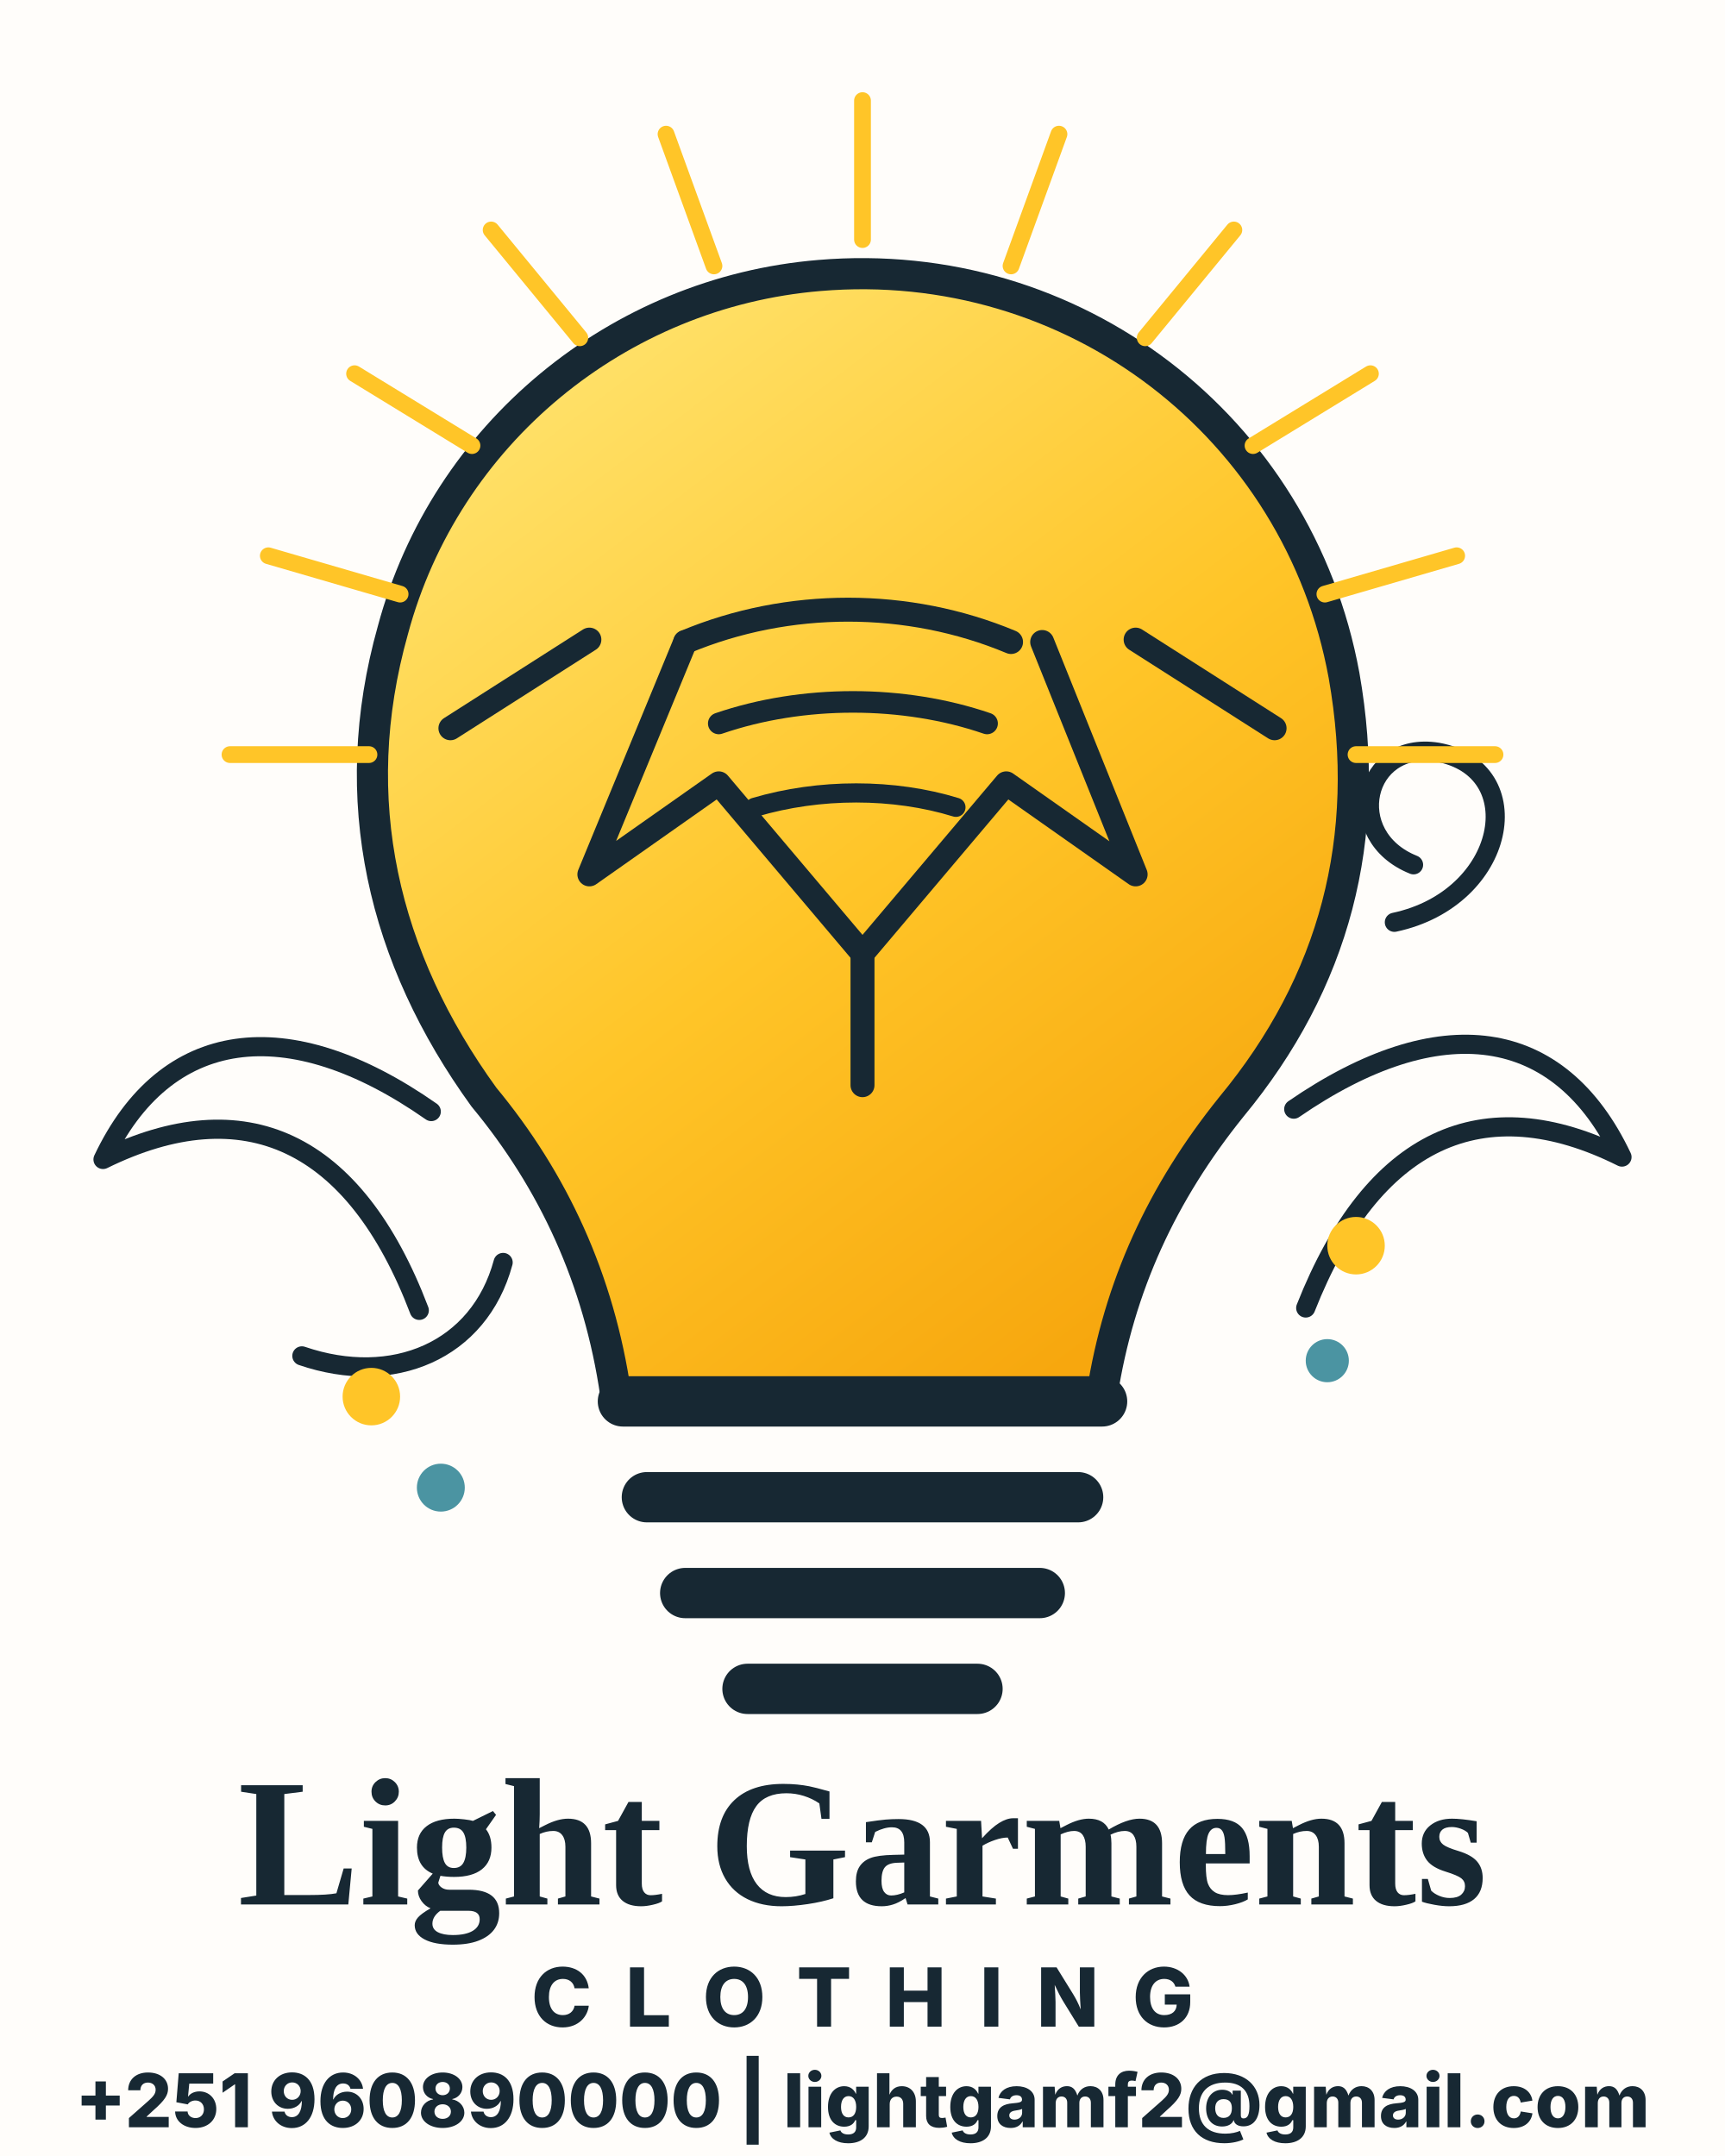
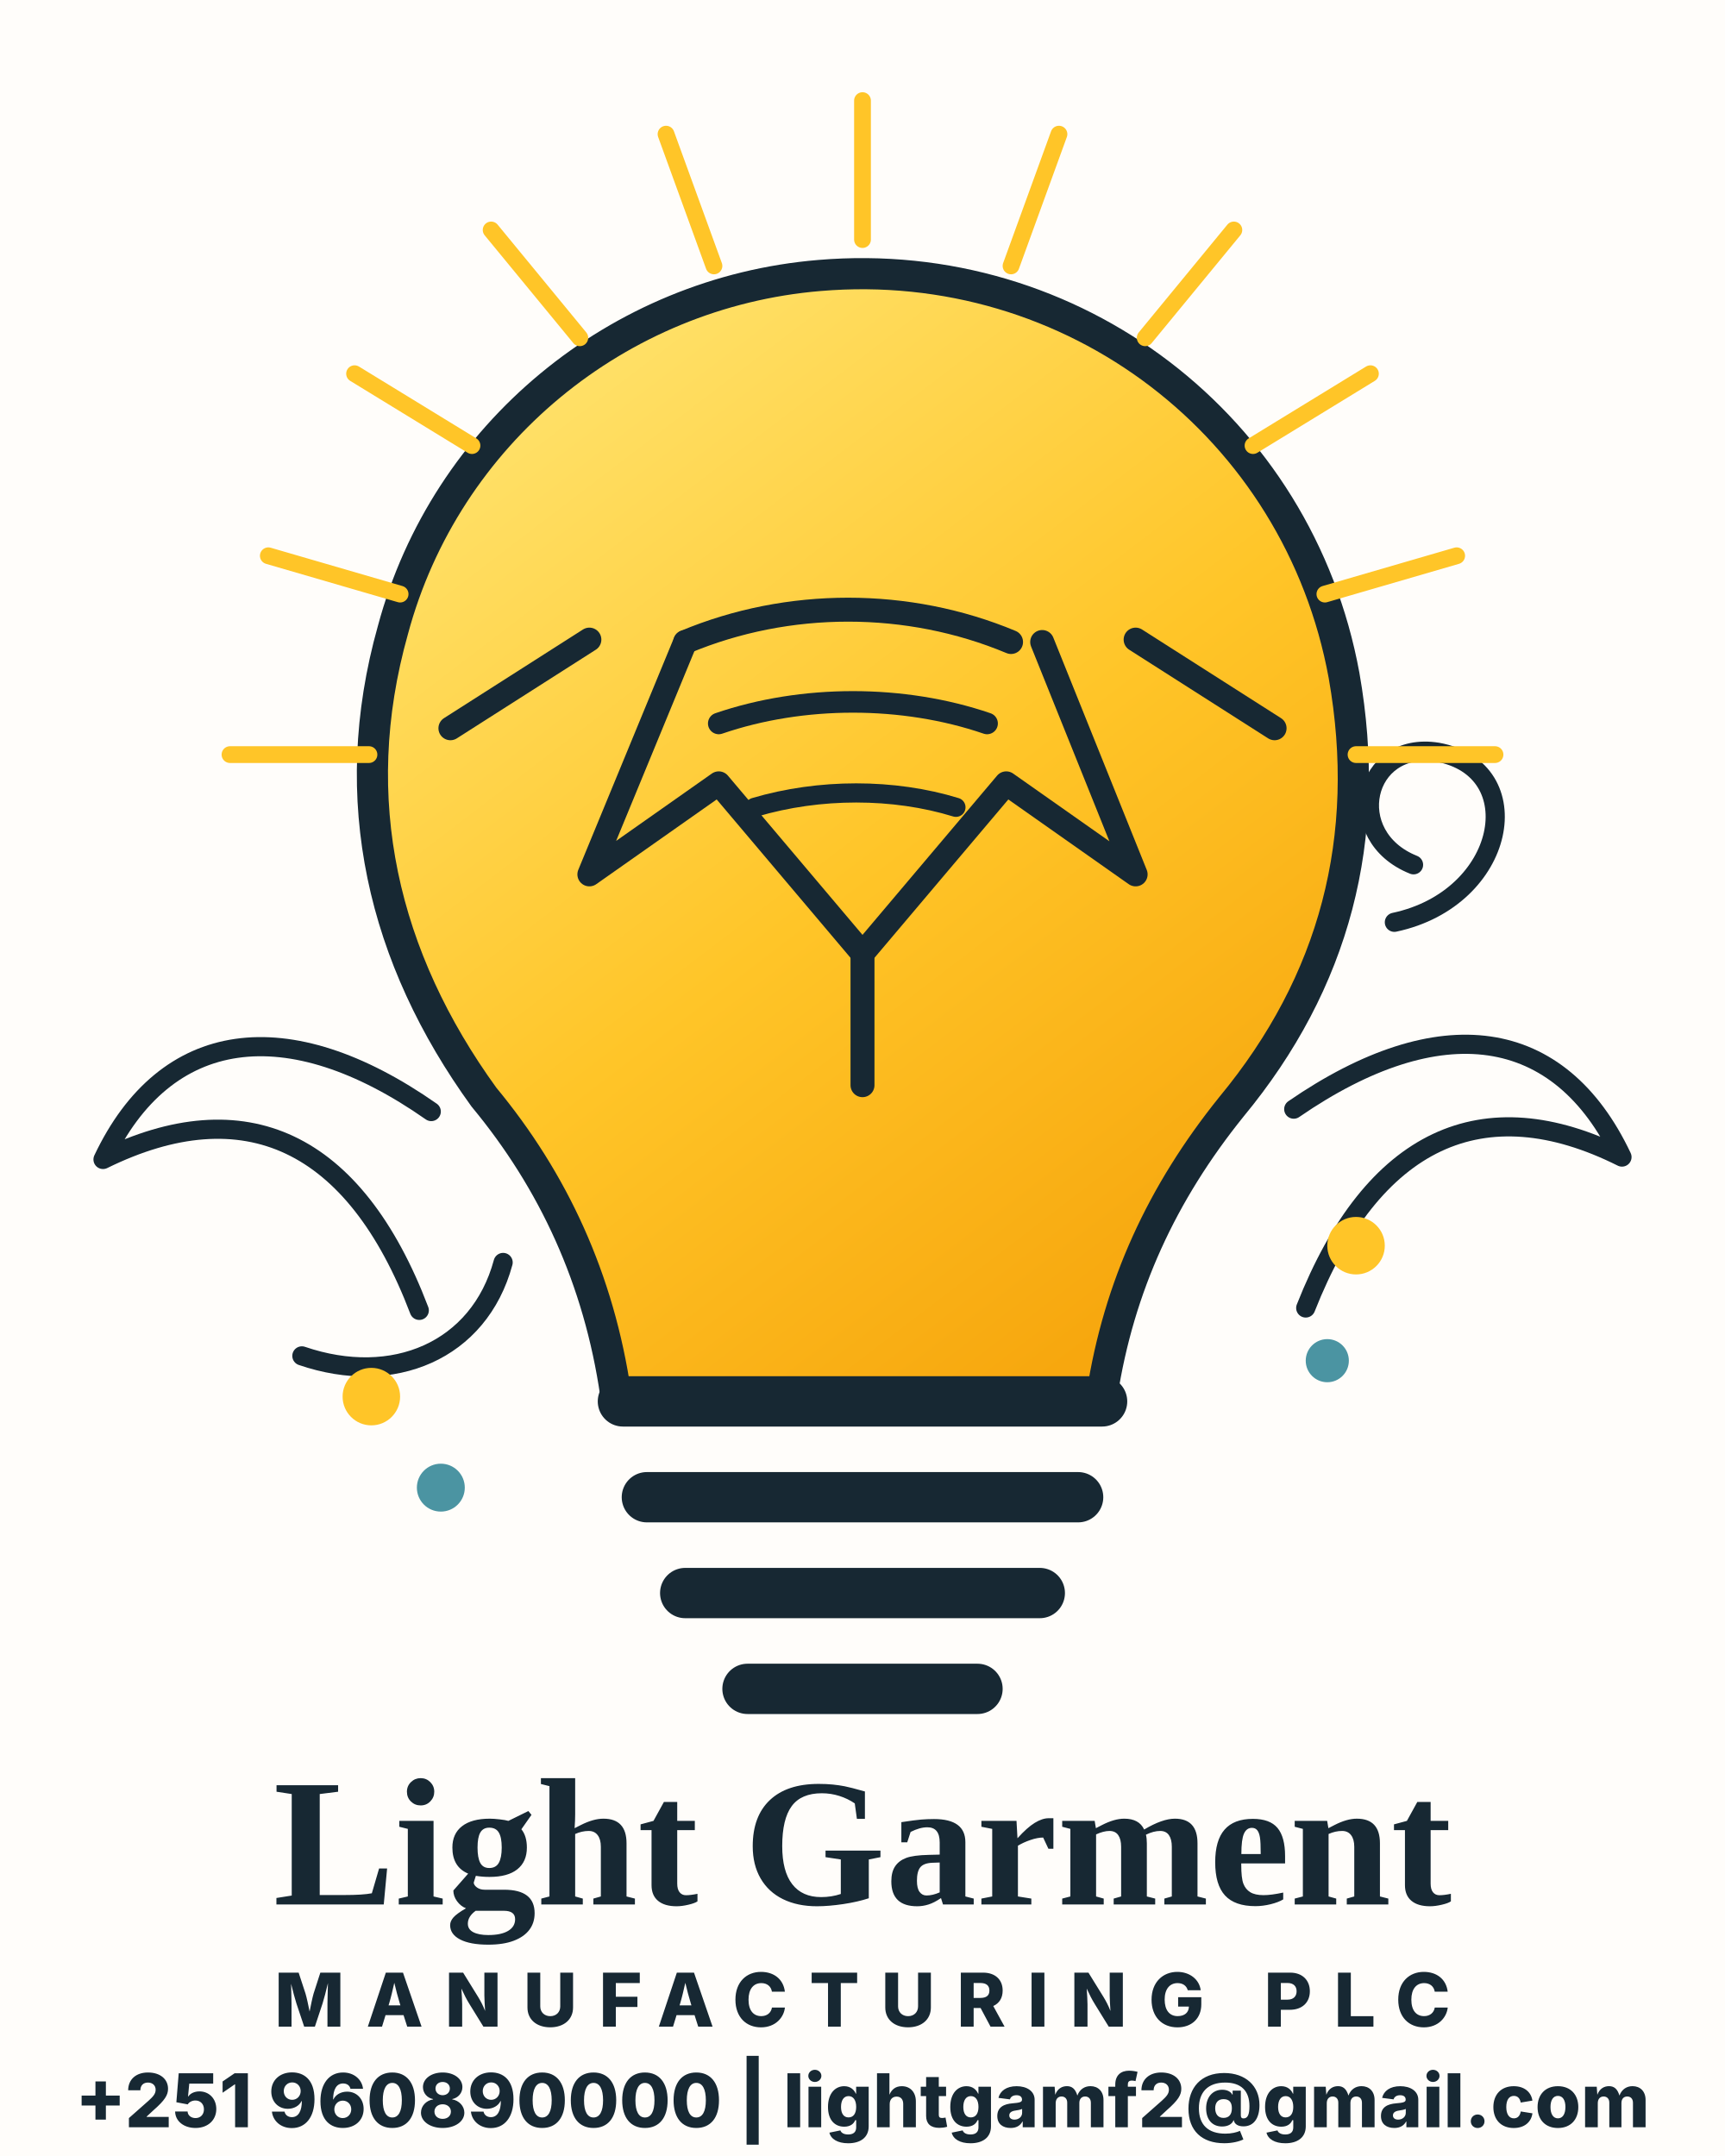
<svg xmlns="http://www.w3.org/2000/svg" viewBox="0 0 720 900" role="img" aria-labelledby="logo-title logo-desc">
  <defs>
    <linearGradient id="bulbGradient" x1="220" x2="510" y1="140" y2="520" gradientUnits="userSpaceOnUse">
      <stop offset="0" stop-color="#ffe36e" />
      <stop offset="0.55" stop-color="#ffc528" />
      <stop offset="1" stop-color="#f7a70e" />
    </linearGradient>
  </defs>
  <rect width="720" height="900" fill="#fffdfa" />
  <g fill="none" stroke="#172833" stroke-linecap="round" stroke-linejoin="round">
    <path d="M202 458c-42-58-58-124-38-195 22-82 94-141 178-148 106-9 200 63 219 167 12 68-4 128-47 180-29 36-47 75-54 120H257c-7-48-26-89-55-124Z" fill="url(#bulbGradient)" stroke-width="13" />
    <path d="M286 268c43-18 93-18 136 0" stroke-width="10" />
    <path d="M300 302c35-12 77-12 112 0" stroke-width="9" />
    <path d="M315 337c27-8 58-8 84 0" stroke-width="8" />
    <path d="M286 268 246 365l54-38 60 71 60-71 54 38-39-97" stroke-width="10" />
    <path d="M360 398v55" stroke-width="10" />
    <path d="M246 267 188 304" stroke-width="10" />
    <path d="M474 267 532 304" stroke-width="10" />
    <path d="M260 585h200" stroke-width="21" />
    <path d="M270 625h180" stroke-width="21" />
    <path d="M286 665h148" stroke-width="21" />
    <path d="M312 705h96" stroke-width="21" />
    <path d="M180 464c-60-42-111-35-137 20 59-29 105-8 132 63" stroke-width="8" />
    <path d="M540 463c61-42 111-35 137 20-58-29-104-8-132 63" stroke-width="8" />
    <path d="M582 385c47-10 57-64 18-71-31-5-40 35-10 47" stroke-width="8" />
    <path d="M126 566c38 13 74-2 84-39" stroke-width="8" />
  </g>
  <g stroke="#ffc528" stroke-linecap="round" stroke-width="7">
    <path d="M360 42v58" />
    <path d="M278 56l20 55" />
    <path d="M205 96l37 45" />
    <path d="M148 156l49 30" />
    <path d="M112 232l55 16" />
    <path d="M96 315h58" />
    <path d="M442 56l-20 55" />
    <path d="M515 96l-37 45" />
    <path d="M572 156l-49 30" />
    <path d="M608 232l-55 16" />
    <path d="M624 315h-58" />
  </g>
  <circle cx="155" cy="583" r="12" fill="#ffc528" />
  <circle cx="184" cy="621" r="10" fill="#4b94a2" />
  <circle cx="566" cy="520" r="12" fill="#ffc528" />
  <circle cx="554" cy="568" r="9" fill="#4b94a2" />
-   <text x="360" y="795" fill="#172833" font-family="Georgia, 'Times New Roman', serif" font-size="76" font-weight="700" text-anchor="middle">Light Garments</text>
+   <text x="360" y="795" fill="#172833" font-family="Georgia, 'Times New Roman', serif" font-size="76" font-weight="700" text-anchor="middle">Light Garment</text>
  <g fill="#172833" font-family="Inter, Arial, sans-serif" font-weight="800" text-anchor="middle">
-     <text x="360" y="846" font-size="34" letter-spacing="14">CLOTHING</text>
+     <text x="360" y="846" font-size="31" letter-spacing="9">MANUFACTURING PLC</text>
    <text x="360" y="888" font-size="31">+251 960890000 | lightgamf2@gmail.com</text>
  </g>
</svg>
